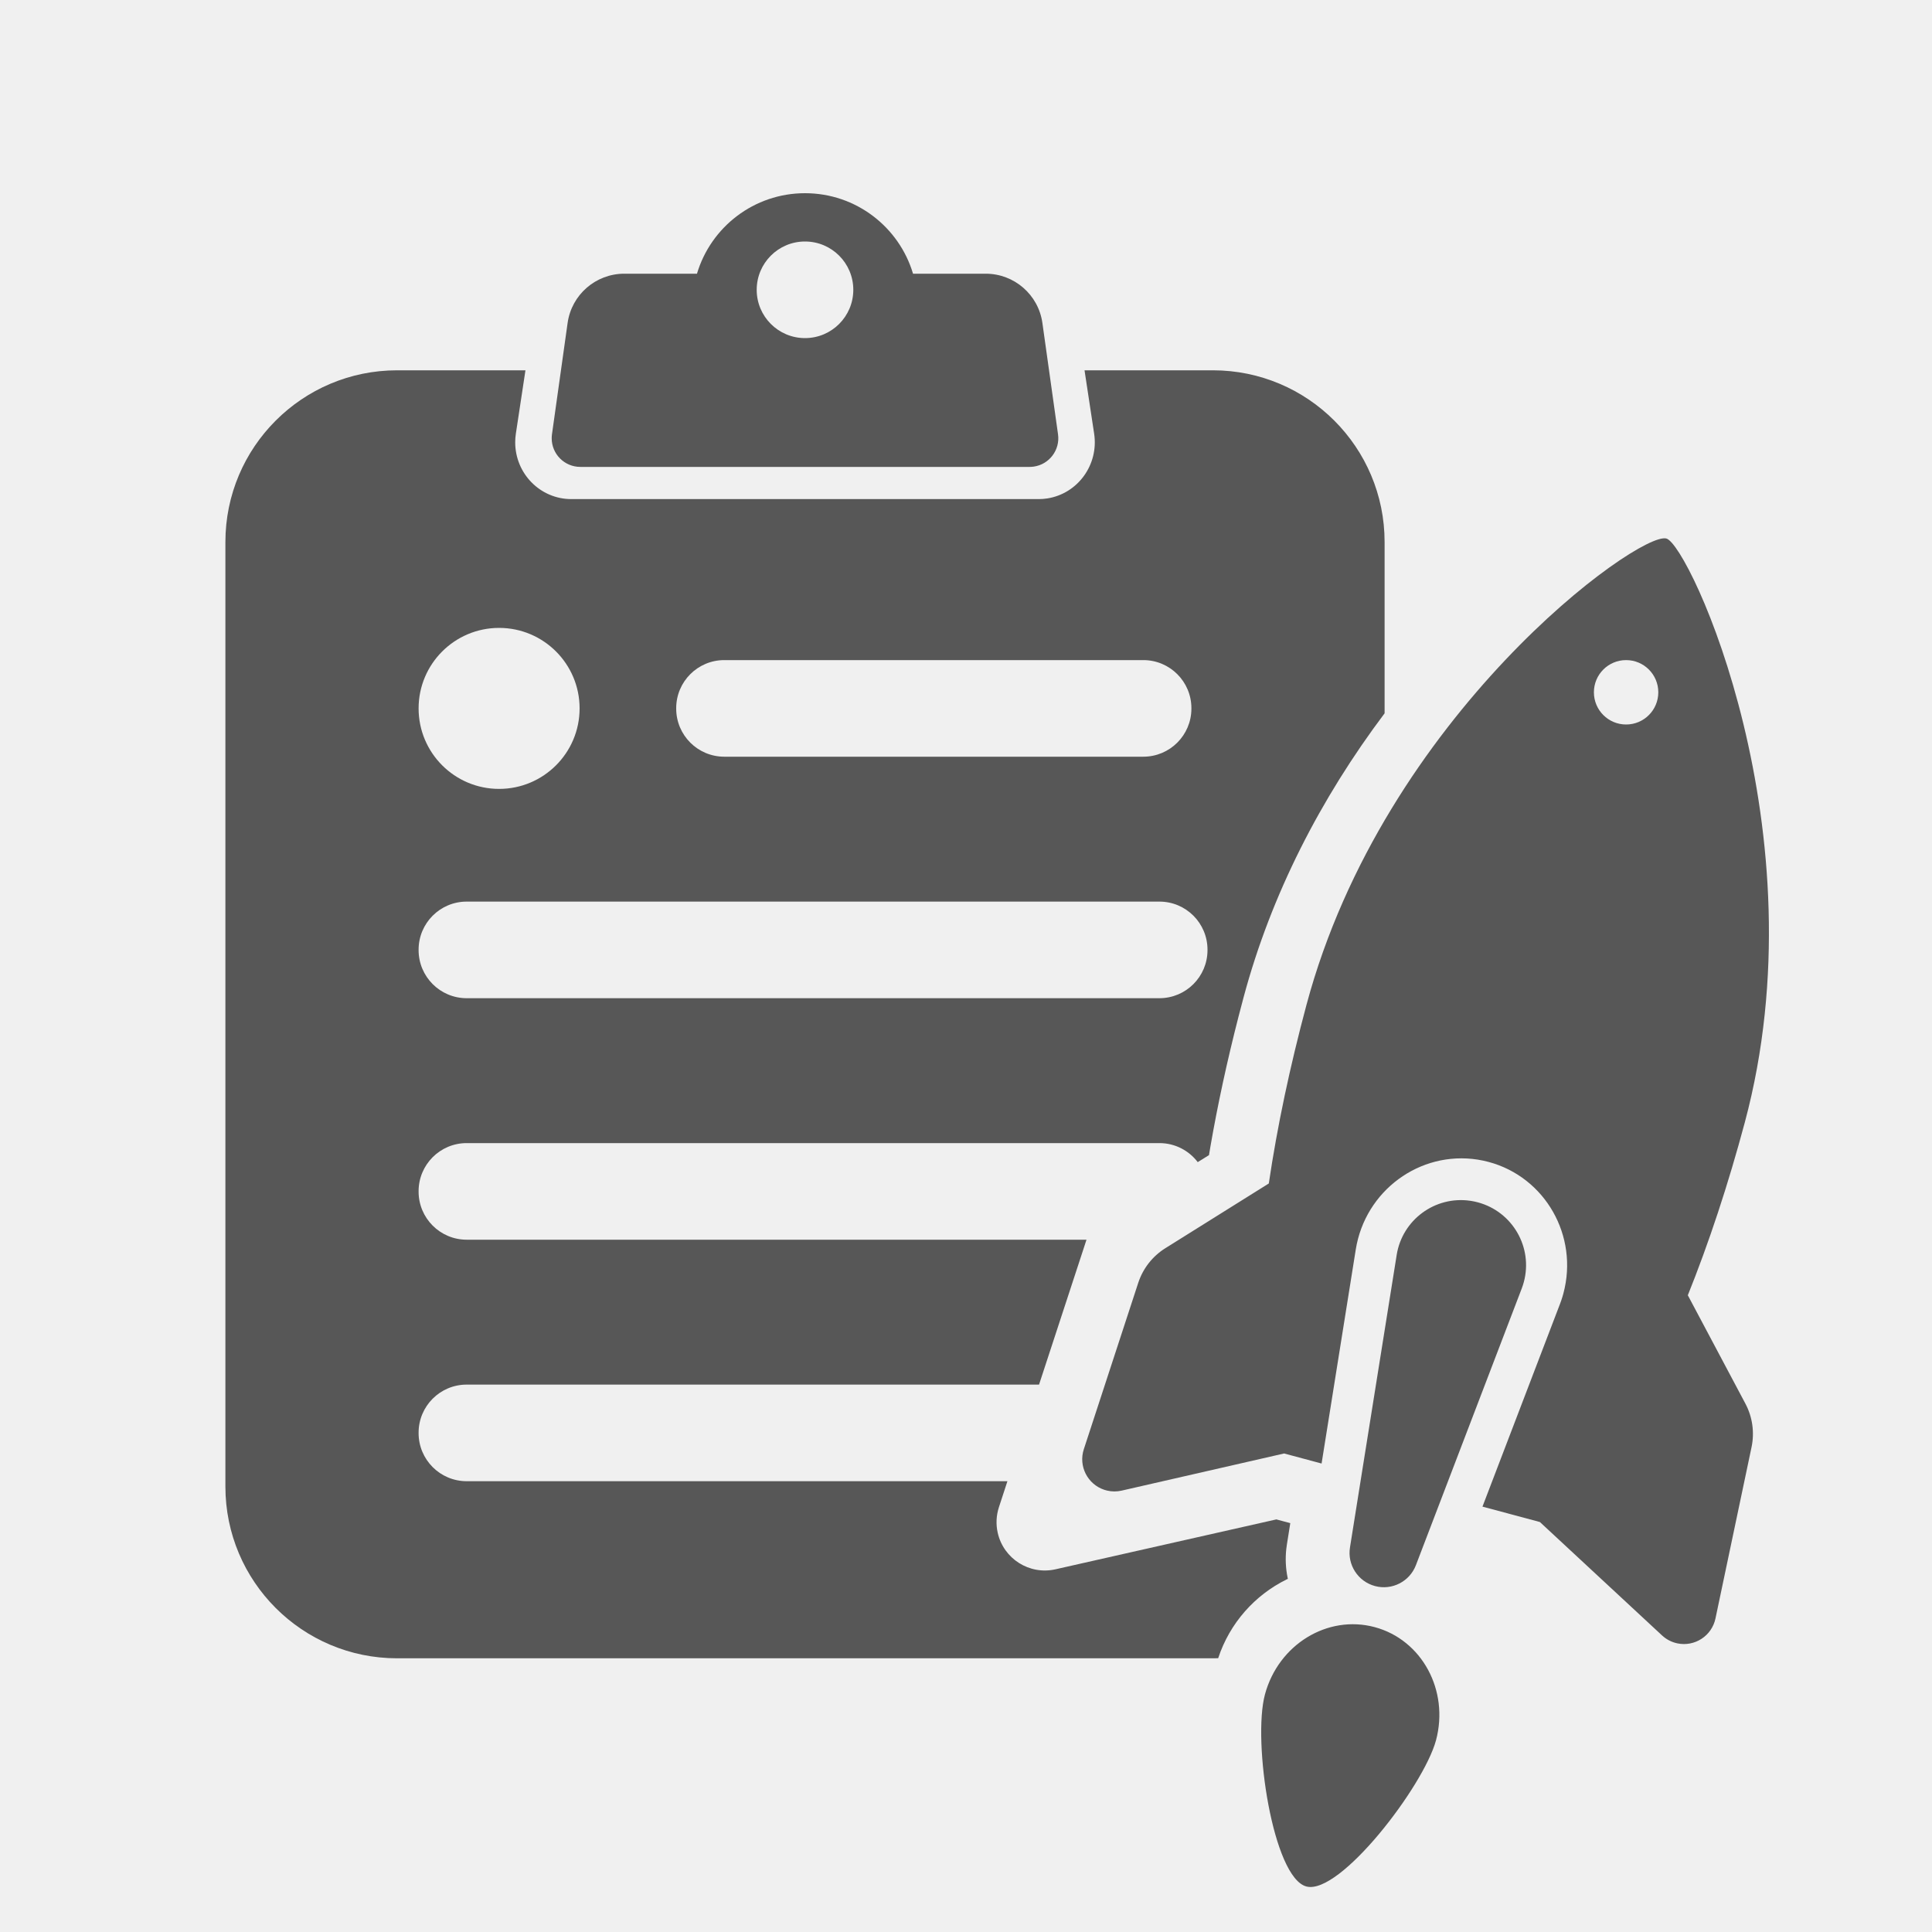
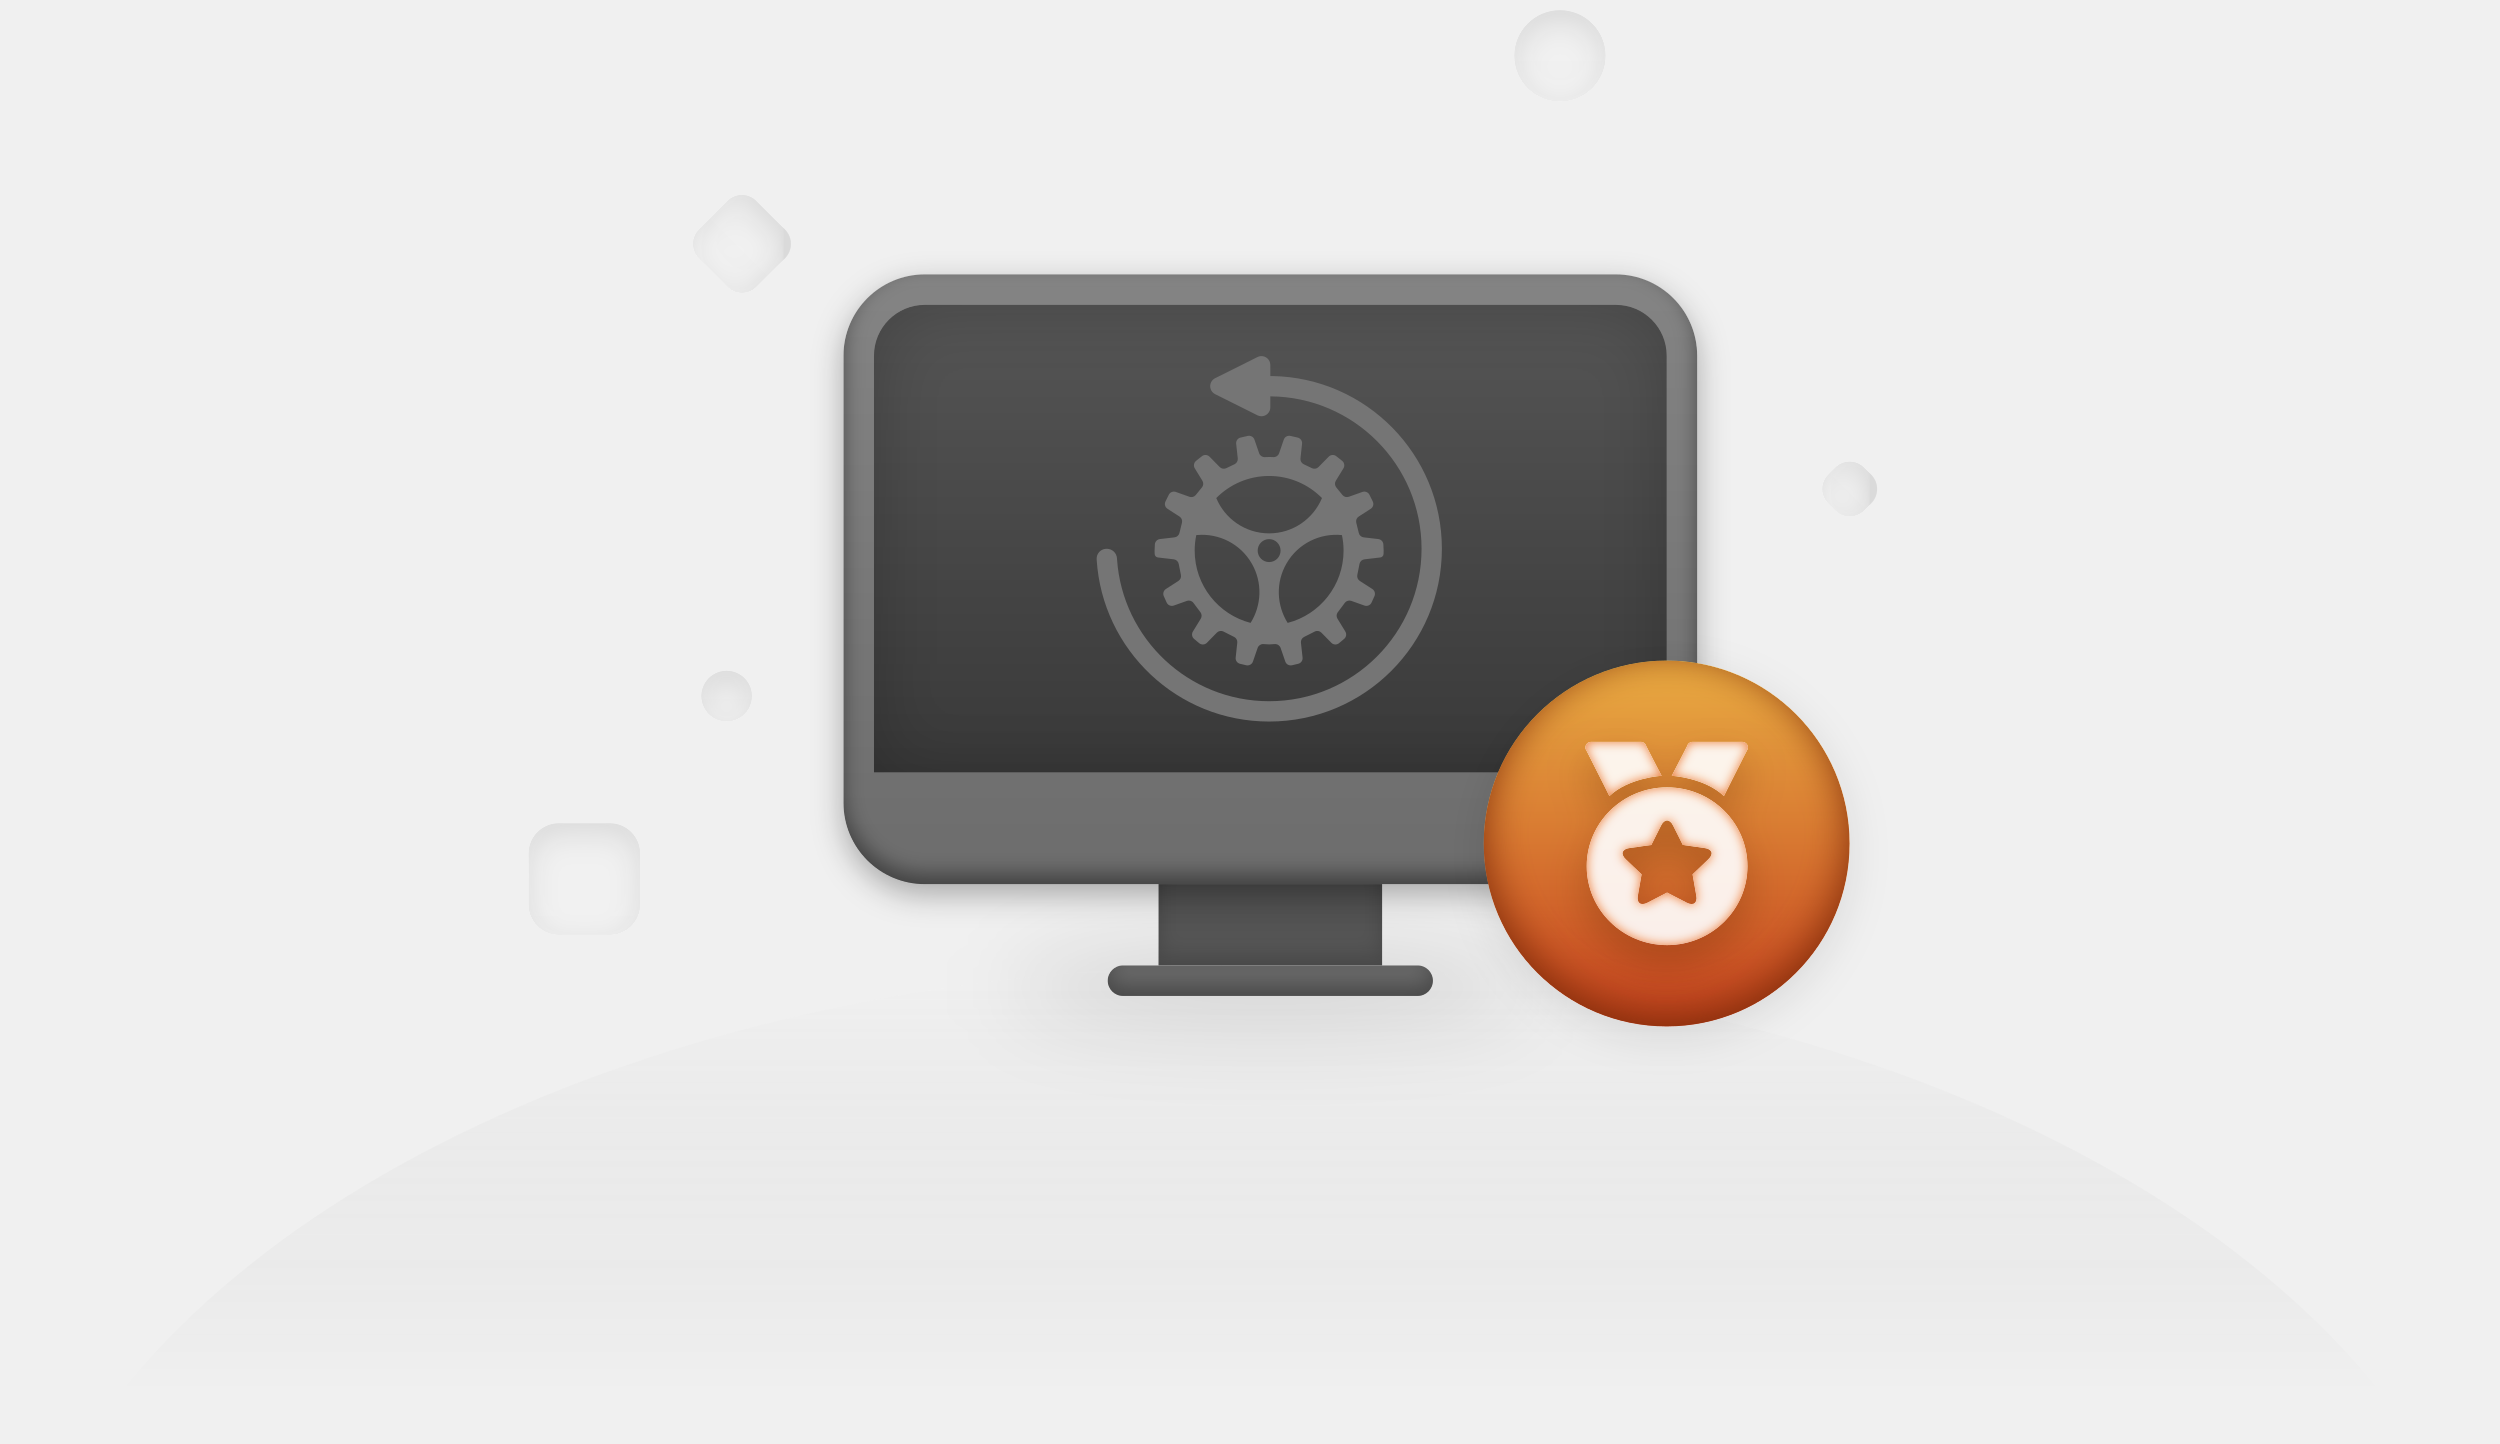
- <svg xmlns="http://www.w3.org/2000/svg" width="120px" height="120px" viewBox="0 0 120 120" version="1.1">
-   <g id="picture/nice-service/dark" stroke="none" stroke-width="1" fill="none" fill-rule="evenodd">
-     <path d="M67.362,23 L75.333,23 C81.224,23 86,27.776 86,33.667 L86,44.305 C82.028,49.589 78.955,55.55 77.243,61.939 L76.93,63.131 C76.218,65.903 75.633,68.607 75.182,71.211 L75.092,71.748 L74.393,72.182 C73.848,71.464 72.985,71 72.013,71 L28.987,71 C27.337,71 26,72.337 26,73.987 L26,74.013 C26,75.663 27.337,77 28.987,77 L67.484,77 L67.292,77.589 L64.537,86 L28.987,86 C27.337,86 26,87.337 26,88.987 L26,89.013 C26,90.663 27.337,92 28.987,92 L62.573,92 L62.368,92.628 L62.046,93.612 C61.877,94.127 61.851,94.678 61.97,95.206 C62.335,96.822 63.941,97.837 65.557,97.472 L66.552,97.247 L79.277,94.373 L80.142,94.604 L79.931,95.933 L79.895,96.196 C79.826,96.81 79.857,97.415 79.976,97.995 L79.992,98.063 L79.894,98.111 C77.95,99.078 76.388,100.794 75.663,102.994 C75.555,102.998 75.444,103 75.333,103 L24.667,103 C18.776,103 14,98.224 14,92.333 L14,33.667 C14,27.776 18.776,23 24.667,23 L32.637,23 L32.041,26.934 C32.014,27.112 32,27.291 32,27.471 C32,29.42 33.56,31 35.483,31 L64.516,31 C64.693,31 64.87,30.986 65.046,30.959 C66.947,30.663 68.252,28.86 67.959,26.934 L67.362,23 Z M72.013,56 L28.987,56 C27.337,56 26,57.337 26,58.987 L26,59.013 C26,60.663 27.337,62 28.987,62 L72.013,62 C73.663,62 75,60.663 75,59.013 L75,58.987 C75,57.337 73.663,56 72.013,56 Z M31,39 C28.239,39 26,41.239 26,44 C26,46.761 28.239,49 31,49 C33.761,49 36,46.761 36,44 C36,41.239 33.761,39 31,39 Z M71.013,41 L44.987,41 C43.337,41 42,42.337 42,43.987 L42,44.013 C42,45.663 43.337,47 44.987,47 L71.013,47 C72.663,47 74,45.663 74,44.013 L74,43.987 C74,42.337 72.663,41 71.013,41 Z M50,12 C53.171,12 55.85,14.108 56.71,17 L61.224,17 C62.997,17 64.499,18.306 64.745,20.061 L65.716,26.975 C65.852,27.947 65.175,28.846 64.202,28.983 C64.121,28.994 64.038,29 63.955,29 L36.045,29 C35.063,29 34.267,28.204 34.267,27.222 C34.267,27.14 34.273,27.057 34.284,26.975 L35.255,20.061 C35.501,18.306 37.003,17 38.776,17 L43.29,17 C44.15,14.108 46.829,12 50,12 Z M50,15 C48.343,15 47,16.343 47,18 C47,19.657 48.343,21 50,21 C51.657,21 53,19.657 53,18 C53,16.343 51.657,15 50,15 Z" id="形状结合" fill="#575757" fill-rule="nonzero" />
-     <path d="M78.567,105.25 C79.397,102.151 82.448,100.277 85.382,101.063 C88.317,101.849 90.022,104.998 89.192,108.097 C88.415,110.955 83.227,117.711 81.147,117.174 C79.067,116.636 77.785,108.166 78.567,105.25 Z M103.5,33.448 C104.94,33.834 113.201,51.698 108.374,69.711 C107.342,73.564 106.142,77.206 104.804,80.525 L104.834,80.451 L108.41,87.183 C108.85,88.011 108.985,88.966 108.792,89.883 L106.551,100.527 C106.323,101.607 105.263,102.299 104.182,102.072 C103.827,101.997 103.499,101.827 103.233,101.58 L95.645,94.536 L96.386,94.735 L92.079,93.579 L96.888,81.006 C96.944,80.861 96.995,80.713 97.04,80.564 L97.105,80.339 C98.061,76.771 95.982,73.113 92.461,72.17 C92.238,72.11 92.012,72.062 91.784,72.026 C88.183,71.462 84.791,73.961 84.209,77.609 L82.086,90.902 L79.76,90.278 L69.665,92.586 C69.37,92.653 69.065,92.653 68.772,92.585 L68.598,92.537 C67.548,92.194 66.975,91.064 67.318,90.014 L70.699,79.677 C70.991,78.786 71.585,78.026 72.38,77.529 L78.808,73.508 C79.328,69.984 80.119,66.251 81.147,62.416 C85.974,44.403 101.777,32.987 103.5,33.448 Z M91.316,74.582 L91.375,74.591 L91.443,74.603 L91.586,74.63 C91.654,74.644 91.722,74.66 91.789,74.679 C93.946,75.256 95.226,77.473 94.648,79.63 C94.612,79.765 94.568,79.897 94.519,80.028 L87.945,97.215 C87.555,98.235 86.457,98.795 85.403,98.513 C84.348,98.23 83.677,97.196 83.849,96.117 L84.849,89.85 L86.741,78.006 L86.742,77.996 L86.75,77.946 C87.099,75.763 89.135,74.268 91.316,74.582 Z M101,41 C99.895,41 99,41.895 99,43 C99,44.105 99.895,45 101,45 C102.105,45 103,44.105 103,43 C103,41.895 102.105,41 101,41 Z" id="形状结合" fill="#575757" />
+ <svg xmlns="http://www.w3.org/2000/svg" xmlns:xlink="http://www.w3.org/1999/xlink" width="246px" height="142px" viewBox="0 0 246 142" version="1.1">
+   <defs>
+     <linearGradient x1="50%" y1="0%" x2="50%" y2="76.664%" id="linearGradient-1">
+       <stop stop-color="#FFFFFF" stop-opacity="0.1" offset="0%" />
+       <stop stop-color="#000000" stop-opacity="0" offset="100%" />
+     </linearGradient>
+     <linearGradient x1="50%" y1="0%" x2="50%" y2="100%" id="linearGradient-2">
+       <stop stop-color="#FFFFFF" stop-opacity="0.05" offset="0%" />
+       <stop stop-color="#FFFFFF" stop-opacity="0.02" offset="100%" />
+     </linearGradient>
+     <rect id="path-3" x="17" y="19" width="8" height="8" rx="2" />
+     <filter x="-25.0%" y="-25.0%" width="150.0%" height="150.0%" filterUnits="objectBoundingBox" id="filter-4">
+       <feGaussianBlur stdDeviation="1.5" in="SourceAlpha" result="shadowBlurInner1" />
+       <feOffset dx="0" dy="1" in="shadowBlurInner1" result="shadowOffsetInner1" />
+       <feComposite in="shadowOffsetInner1" in2="SourceAlpha" operator="arithmetic" k2="-1" k3="1" result="shadowInnerInner1" />
+       <feColorMatrix values="0 0 0 0 0   0 0 0 0 0   0 0 0 0 0  0 0 0 0.1 0" type="matrix" in="shadowInnerInner1" result="shadowMatrixInner1" />
+       <feGaussianBlur stdDeviation="1.5" in="SourceAlpha" result="shadowBlurInner2" />
+       <feOffset dx="0" dy="-1" in="shadowBlurInner2" result="shadowOffsetInner2" />
+       <feComposite in="shadowOffsetInner2" in2="SourceAlpha" operator="arithmetic" k2="-1" k3="1" result="shadowInnerInner2" />
+       <feColorMatrix values="0 0 0 0 1   0 0 0 0 1   0 0 0 0 1  0 0 0 0.1 0" type="matrix" in="shadowInnerInner2" result="shadowMatrixInner2" />
+       <feMerge>
+         <feMergeNode in="shadowMatrixInner1" />
+         <feMergeNode in="shadowMatrixInner2" />
+       </feMerge>
+     </filter>
+     <rect id="path-5" x="127.5" y="44.621" width="5" height="5" rx="2" />
+     <filter x="-40.0%" y="-40.0%" width="180.0%" height="180.0%" filterUnits="objectBoundingBox" id="filter-6">
+       <feGaussianBlur stdDeviation="1.5" in="SourceAlpha" result="shadowBlurInner1" />
+       <feOffset dx="0" dy="1" in="shadowBlurInner1" result="shadowOffsetInner1" />
+       <feComposite in="shadowOffsetInner1" in2="SourceAlpha" operator="arithmetic" k2="-1" k3="1" result="shadowInnerInner1" />
+       <feColorMatrix values="0 0 0 0 0   0 0 0 0 0   0 0 0 0 0  0 0 0 0.1 0" type="matrix" in="shadowInnerInner1" result="shadowMatrixInner1" />
+       <feGaussianBlur stdDeviation="1.5" in="SourceAlpha" result="shadowBlurInner2" />
+       <feOffset dx="0" dy="-1" in="shadowBlurInner2" result="shadowOffsetInner2" />
+       <feComposite in="shadowOffsetInner2" in2="SourceAlpha" operator="arithmetic" k2="-1" k3="1" result="shadowInnerInner2" />
+       <feColorMatrix values="0 0 0 0 1   0 0 0 0 1   0 0 0 0 1  0 0 0 0.1 0" type="matrix" in="shadowInnerInner2" result="shadowMatrixInner2" />
+       <feMerge>
+         <feMergeNode in="shadowMatrixInner1" />
+         <feMergeNode in="shadowMatrixInner2" />
+       </feMerge>
+     </filter>
+     <rect id="path-7" x="97" y="0" width="9" height="9" rx="4.5" />
+     <filter x="-22.2%" y="-22.2%" width="144.4%" height="144.4%" filterUnits="objectBoundingBox" id="filter-8">
+       <feGaussianBlur stdDeviation="1.5" in="SourceAlpha" result="shadowBlurInner1" />
+       <feOffset dx="0" dy="1" in="shadowBlurInner1" result="shadowOffsetInner1" />
+       <feComposite in="shadowOffsetInner1" in2="SourceAlpha" operator="arithmetic" k2="-1" k3="1" result="shadowInnerInner1" />
+       <feColorMatrix values="0 0 0 0 0   0 0 0 0 0   0 0 0 0 0  0 0 0 0.1 0" type="matrix" in="shadowInnerInner1" result="shadowMatrixInner1" />
+       <feGaussianBlur stdDeviation="1.5" in="SourceAlpha" result="shadowBlurInner2" />
+       <feOffset dx="0" dy="-1" in="shadowBlurInner2" result="shadowOffsetInner2" />
+       <feComposite in="shadowOffsetInner2" in2="SourceAlpha" operator="arithmetic" k2="-1" k3="1" result="shadowInnerInner2" />
+       <feColorMatrix values="0 0 0 0 1   0 0 0 0 1   0 0 0 0 1  0 0 0 0.1 0" type="matrix" in="shadowInnerInner2" result="shadowMatrixInner2" />
+       <feMerge>
+         <feMergeNode in="shadowMatrixInner1" />
+         <feMergeNode in="shadowMatrixInner2" />
+       </feMerge>
+     </filter>
+     <rect id="path-9" x="17" y="65" width="5" height="5" rx="2.5" />
+     <filter x="-40.0%" y="-40.0%" width="180.0%" height="180.0%" filterUnits="objectBoundingBox" id="filter-10">
+       <feGaussianBlur stdDeviation="1.5" in="SourceAlpha" result="shadowBlurInner1" />
+       <feOffset dx="0" dy="1" in="shadowBlurInner1" result="shadowOffsetInner1" />
+       <feComposite in="shadowOffsetInner1" in2="SourceAlpha" operator="arithmetic" k2="-1" k3="1" result="shadowInnerInner1" />
+       <feColorMatrix values="0 0 0 0 0   0 0 0 0 0   0 0 0 0 0  0 0 0 0.1 0" type="matrix" in="shadowInnerInner1" result="shadowMatrixInner1" />
+       <feGaussianBlur stdDeviation="1.5" in="SourceAlpha" result="shadowBlurInner2" />
+       <feOffset dx="0" dy="-1" in="shadowBlurInner2" result="shadowOffsetInner2" />
+       <feComposite in="shadowOffsetInner2" in2="SourceAlpha" operator="arithmetic" k2="-1" k3="1" result="shadowInnerInner2" />
+       <feColorMatrix values="0 0 0 0 1   0 0 0 0 1   0 0 0 0 1  0 0 0 0.1 0" type="matrix" in="shadowInnerInner2" result="shadowMatrixInner2" />
+       <feMerge>
+         <feMergeNode in="shadowMatrixInner1" />
+         <feMergeNode in="shadowMatrixInner2" />
+       </feMerge>
+     </filter>
+     <linearGradient x1="50%" y1="0%" x2="50%" y2="100%" id="linearGradient-11">
+       <stop stop-color="#FFFFFF" stop-opacity="0.1" offset="0%" />
+       <stop stop-color="#FFFFFF" stop-opacity="0.02" offset="100%" />
+     </linearGradient>
+     <rect id="path-12" x="0" y="80" width="11" height="11" rx="3" />
+     <filter x="-18.2%" y="-18.2%" width="136.4%" height="136.4%" filterUnits="objectBoundingBox" id="filter-13">
+       <feGaussianBlur stdDeviation="1.5" in="SourceAlpha" result="shadowBlurInner1" />
+       <feOffset dx="0" dy="1" in="shadowBlurInner1" result="shadowOffsetInner1" />
+       <feComposite in="shadowOffsetInner1" in2="SourceAlpha" operator="arithmetic" k2="-1" k3="1" result="shadowInnerInner1" />
+       <feColorMatrix values="0 0 0 0 0   0 0 0 0 0   0 0 0 0 0  0 0 0 0.1 0" type="matrix" in="shadowInnerInner1" result="shadowMatrixInner1" />
+       <feGaussianBlur stdDeviation="1.5" in="SourceAlpha" result="shadowBlurInner2" />
+       <feOffset dx="0" dy="-1" in="shadowBlurInner2" result="shadowOffsetInner2" />
+       <feComposite in="shadowOffsetInner2" in2="SourceAlpha" operator="arithmetic" k2="-1" k3="1" result="shadowInnerInner2" />
+       <feColorMatrix values="0 0 0 0 1   0 0 0 0 1   0 0 0 0 1  0 0 0 0.1 0" type="matrix" in="shadowInnerInner2" result="shadowMatrixInner2" />
+       <feMerge>
+         <feMergeNode in="shadowMatrixInner1" />
+         <feMergeNode in="shadowMatrixInner2" />
+       </feMerge>
+     </filter>
+     <filter x="-23.3%" y="-157.9%" width="146.7%" height="415.7%" filterUnits="objectBoundingBox" id="filter-14">
+       <feGaussianBlur stdDeviation="4.01" in="SourceGraphic" />
+     </filter>
+     <linearGradient x1="50%" y1="0%" x2="50%" y2="96.644%" id="linearGradient-15">
+       <stop stop-color="#4D4D4D" offset="0%" />
+       <stop stop-color="#575757" offset="100%" />
+     </linearGradient>
+     <polygon id="path-16" points="31 59 53 59 53 68 31 68" />
+     <filter x="-6.8%" y="-16.7%" width="113.6%" height="133.3%" filterUnits="objectBoundingBox" id="filter-17">
+       <feGaussianBlur stdDeviation="1" in="SourceAlpha" result="shadowBlurInner1" />
+       <feOffset dx="0" dy="-1" in="shadowBlurInner1" result="shadowOffsetInner1" />
+       <feComposite in="shadowOffsetInner1" in2="SourceAlpha" operator="arithmetic" k2="-1" k3="1" result="shadowInnerInner1" />
+       <feColorMatrix values="0 0 0 0 0   0 0 0 0 0   0 0 0 0 0  0 0 0 0.18 0" type="matrix" in="shadowInnerInner1" />
+     </filter>
+     <rect id="path-18" x="26" y="68" width="32" height="3" rx="1.5" />
+     <filter x="-4.7%" y="-50.0%" width="109.4%" height="200.0%" filterUnits="objectBoundingBox" id="filter-19">
+       <feGaussianBlur stdDeviation="1" in="SourceAlpha" result="shadowBlurInner1" />
+       <feOffset dx="0" dy="-1" in="shadowBlurInner1" result="shadowOffsetInner1" />
+       <feComposite in="shadowOffsetInner1" in2="SourceAlpha" operator="arithmetic" k2="-1" k3="1" result="shadowInnerInner1" />
+       <feColorMatrix values="0 0 0 0 0   0 0 0 0 0   0 0 0 0 0  0 0 0 0.3 0" type="matrix" in="shadowInnerInner1" />
+     </filter>
+     <linearGradient x1="50%" y1="0%" x2="50%" y2="92.006%" id="linearGradient-20">
+       <stop stop-color="#848484" offset="0%" />
+       <stop stop-color="#6E6E6E" offset="100%" />
+     </linearGradient>
+     <rect id="path-21" x="0" y="0" width="84" height="60" rx="8" />
+     <filter x="-6.0%" y="-6.7%" width="111.9%" height="116.7%" filterUnits="objectBoundingBox" id="filter-22">
+       <feOffset dx="0" dy="1" in="SourceAlpha" result="shadowOffsetOuter1" />
+       <feGaussianBlur stdDeviation="1.5" in="shadowOffsetOuter1" result="shadowBlurOuter1" />
+       <feColorMatrix values="0 0 0 0 0   0 0 0 0 0   0 0 0 0 0  0 0 0 0.3 0" type="matrix" in="shadowBlurOuter1" />
+     </filter>
+     <filter x="-5.4%" y="-5.8%" width="110.7%" height="115.0%" filterUnits="objectBoundingBox" id="filter-23">
+       <feGaussianBlur stdDeviation="1" in="SourceAlpha" result="shadowBlurInner1" />
+       <feOffset dx="0" dy="-1" in="shadowBlurInner1" result="shadowOffsetInner1" />
+       <feComposite in="shadowOffsetInner1" in2="SourceAlpha" operator="arithmetic" k2="-1" k3="1" result="shadowInnerInner1" />
+       <feColorMatrix values="0 0 0 0 0   0 0 0 0 0   0 0 0 0 0  0 0 0 0.404 0" type="matrix" in="shadowInnerInner1" />
+     </filter>
+     <linearGradient x1="50%" y1="0%" x2="50%" y2="100%" id="linearGradient-24">
+       <stop stop-color="#555555" offset="0%" />
+       <stop stop-color="#393939" offset="100%" />
+     </linearGradient>
+     <path d="M8,3 L76,3 C78.761,3 81,5.239 81,8 L81,49 L81,49 L3,49 L3,8 C3,5.239 5.239,3 8,3 Z" id="path-25" />
+     <filter x="-4.5%" y="-7.6%" width="109.0%" height="115.2%" filterUnits="objectBoundingBox" id="filter-27">
+       <feGaussianBlur stdDeviation="3.5" in="SourceAlpha" result="shadowBlurInner1" />
+       <feOffset dx="0" dy="0" in="shadowBlurInner1" result="shadowOffsetInner1" />
+       <feComposite in="shadowOffsetInner1" in2="SourceAlpha" operator="arithmetic" k2="-1" k3="1" result="shadowInnerInner1" />
+       <feColorMatrix values="0 0 0 0 0   0 0 0 0 0   0 0 0 0 0  0 0 0 0.2 0" type="matrix" in="shadowInnerInner1" />
+     </filter>
+     <linearGradient x1="50%" y1="0%" x2="50%" y2="100%" id="linearGradient-28">
+       <stop stop-color="#E9AC42" offset="0%" />
+       <stop stop-color="#C6421F" offset="100%" />
+     </linearGradient>
+     <circle id="path-29" cx="18" cy="18" r="18" />
+     <filter x="-18.1%" y="-15.3%" width="136.1%" height="136.1%" filterUnits="objectBoundingBox" id="filter-30">
+       <feOffset dx="0" dy="1" in="SourceAlpha" result="shadowOffsetOuter1" />
+       <feGaussianBlur stdDeviation="2" in="shadowOffsetOuter1" result="shadowBlurOuter1" />
+       <feColorMatrix values="0 0 0 0 0   0 0 0 0 0   0 0 0 0 0  0 0 0 0.1 0" type="matrix" in="shadowBlurOuter1" />
+     </filter>
+     <filter x="-18.1%" y="-15.3%" width="136.1%" height="136.1%" filterUnits="objectBoundingBox" id="filter-31">
+       <feGaussianBlur stdDeviation="2" in="SourceAlpha" result="shadowBlurInner1" />
+       <feOffset dx="0" dy="-1" in="shadowBlurInner1" result="shadowOffsetInner1" />
+       <feComposite in="shadowOffsetInner1" in2="SourceAlpha" operator="arithmetic" k2="-1" k3="1" result="shadowInnerInner1" />
+       <feColorMatrix values="0 0 0 0 0.509   0 0 0 0 0.176   0 0 0 0 0.036  0 0 0 1 0" type="matrix" in="shadowInnerInner1" />
+     </filter>
+     <path d="M8.039,4.475 C3.672,4.475 0.13,7.95 0.13,12.238 C0.13,16.524 3.672,20 8.041,20 C12.41,20 15.952,16.524 15.952,12.238 C15.952,7.95 12.409,4.475 8.041,4.475 L8.039,4.475 Z M12.107,11.545 L10.548,13.037 L10.915,15.144 C11.04,15.851 10.628,16.16 9.968,15.82 L8.04,14.825 L6.112,15.82 C5.465,16.153 5.038,15.865 5.164,15.144 L5.532,13.037 L3.973,11.545 C3.449,11.044 3.596,10.557 4.335,10.452 L6.49,10.144 L7.454,8.228 C7.777,7.584 8.296,7.572 8.626,8.228 L9.59,10.144 L11.745,10.452 C12.469,10.555 12.641,11.034 12.107,11.545 L12.107,11.545 Z M15.435,1.0401782e-05 L10.544,1.0401782e-05 C10.292,-0.002 10.07,0.172 10.006,0.421 L8.498,3.339 C8.498,3.339 11.726,3.529 13.634,5.331 L15.886,0.872 C15.957,0.782 15.997,0.67 16,0.554 C16,0.248 15.747,1.0401782e-05 15.435,1.0401782e-05 L15.435,1.0401782e-05 Z M7.502,3.339 L5.994,0.421 C5.93,0.172 5.708,-0.002 5.456,1.0401782e-05 L0.565,1.0401782e-05 C0.253,1.0401782e-05 0,0.248 0,0.554 C0,0.675 0.047,0.781 0.114,0.872 L2.366,5.331 C4.273,3.529 7.502,3.339 7.502,3.339 Z" id="path-32" />
+     <filter x="-43.8%" y="-25.0%" width="187.5%" height="170.0%" filterUnits="objectBoundingBox" id="filter-33">
+       <feOffset dx="0" dy="2" in="SourceAlpha" result="shadowOffsetOuter1" />
+       <feGaussianBlur stdDeviation="2" in="shadowOffsetOuter1" result="shadowBlurOuter1" />
+       <feComposite in="shadowBlurOuter1" in2="SourceAlpha" operator="out" result="shadowBlurOuter1" />
+       <feColorMatrix values="0 0 0 0 0.356   0 0 0 0 0.133   0 0 0 0 0  0 0 0 0.3 0" type="matrix" in="shadowBlurOuter1" />
+     </filter>
+     <filter x="-28.1%" y="-12.5%" width="156.2%" height="145.0%" filterUnits="objectBoundingBox" id="filter-34">
+       <feGaussianBlur stdDeviation="0.5" in="SourceAlpha" result="shadowBlurInner1" />
+       <feOffset dx="0" dy="0" in="shadowBlurInner1" result="shadowOffsetInner1" />
+       <feComposite in="shadowOffsetInner1" in2="SourceAlpha" operator="arithmetic" k2="-1" k3="1" result="shadowInnerInner1" />
+       <feColorMatrix values="0 0 0 0 0.929   0 0 0 0 0.49   0 0 0 0 0.225  0 0 0 1 0" type="matrix" in="shadowInnerInner1" />
+     </filter>
+   </defs>
+   <g id="picture/nice_service-light" stroke="none" stroke-width="1" fill="none" fill-rule="evenodd">
+     <path d="M123.071,95 C180.309,95 228.415,118.362 242.142,150 L4,150 C17.727,118.362 65.833,95 123.071,95 Z" id="形状结合" fill="url(#linearGradient-1)" />
+     <g id="小元素" transform="translate(52, 1)">
+       <g id="矩形" transform="translate(21, 23) rotate(-315) translate(-21, -23)">
+         <use fill="url(#linearGradient-2)" fill-rule="evenodd" xlink:href="#path-3" />
+         <use fill="black" fill-opacity="1" filter="url(#filter-4)" xlink:href="#path-3" />
+       </g>
+       <g id="矩形" transform="translate(130, 47.1213) rotate(-315) translate(-130, -47.1213)">
+         <use fill="url(#linearGradient-2)" fill-rule="evenodd" xlink:href="#path-5" />
+         <use fill="black" fill-opacity="1" filter="url(#filter-6)" xlink:href="#path-5" />
+       </g>
+       <g id="矩形">
+         <use fill="url(#linearGradient-2)" fill-rule="evenodd" xlink:href="#path-7" />
+         <use fill="black" fill-opacity="1" filter="url(#filter-8)" xlink:href="#path-7" />
+       </g>
+       <g id="矩形">
+         <use fill="url(#linearGradient-2)" fill-rule="evenodd" xlink:href="#path-9" />
+         <use fill="black" fill-opacity="1" filter="url(#filter-10)" xlink:href="#path-9" />
+       </g>
+       <g id="矩形">
+         <use fill="url(#linearGradient-11)" fill-rule="evenodd" xlink:href="#path-12" />
+         <use fill="black" fill-opacity="1" filter="url(#filter-13)" xlink:href="#path-12" />
+       </g>
+     </g>
+     <g id="电脑" transform="translate(83, 27)">
+       <ellipse id="椭圆形" fill-opacity="0.12" fill="#000000" filter="url(#filter-14)" cx="42.015" cy="70.189" rx="25.77" ry="3.811" />
+       <g id="矩形" fill-rule="nonzero">
+         <use fill="url(#linearGradient-15)" xlink:href="#path-16" />
+         <use fill="black" fill-opacity="1" filter="url(#filter-17)" xlink:href="#path-16" />
+       </g>
+       <g id="矩形" fill-rule="nonzero">
+         <use fill="#686868" xlink:href="#path-18" />
+         <use fill="black" fill-opacity="1" filter="url(#filter-19)" xlink:href="#path-18" />
+       </g>
+       <g id="矩形">
+         <use fill="black" fill-opacity="1" filter="url(#filter-22)" xlink:href="#path-21" />
+         <use fill="url(#linearGradient-20)" fill-rule="evenodd" xlink:href="#path-21" />
+         <use fill="black" fill-opacity="1" filter="url(#filter-23)" xlink:href="#path-21" />
+       </g>
+       <mask id="mask-26" fill="white">
+         <use xlink:href="#path-25" />
+       </mask>
+       <g id="矩形" fill-rule="nonzero">
+         <use fill="url(#linearGradient-24)" xlink:href="#path-25" />
+         <use fill="black" fill-opacity="1" filter="url(#filter-27)" xlink:href="#path-25" />
+       </g>
+       <path d="M41.908,8.524 C41.968,8.646 42,8.78 42,8.916 L42,10.002 L42.204,10.003 C51.444,10.175 58.881,17.719 58.881,27 C58.881,36.389 51.27,44 41.881,44 C32.849,44 25.462,36.956 24.913,28.062 L24.912,28.045 L24.911,28.027 C24.881,27.491 25.29,27.032 25.825,27.002 L25.853,27 L25.916,27 C26.444,27.002 26.88,27.415 26.91,27.943 C26.912,27.981 26.915,28.017 26.917,28.05 C27.456,35.845 33.95,42 41.881,42 C50.165,42 56.881,35.284 56.881,27 C56.881,18.756 50.23,12.065 42,12 L42,13.084 C42,13.567 41.608,13.959 41.125,13.959 C40.989,13.959 40.855,13.928 40.734,13.867 L36.565,11.783 C36.133,11.567 35.958,11.041 36.174,10.609 C36.259,10.439 36.396,10.302 36.565,10.217 L40.734,8.133 C41.166,7.917 41.692,8.092 41.908,8.524 Z M43.98,15.895 L44.688,16.056 C44.967,16.119 45.154,16.382 45.123,16.666 L44.966,18.11 C44.94,18.347 45.067,18.575 45.282,18.678 L46.097,19.07 C46.314,19.174 46.574,19.129 46.743,18.956 L47.741,17.939 C47.943,17.733 48.268,17.713 48.493,17.892 L49.066,18.347 C49.288,18.524 49.344,18.84 49.195,19.082 L48.444,20.309 C48.319,20.512 48.337,20.772 48.487,20.957 L49.095,21.708 C49.246,21.893 49.497,21.964 49.722,21.883 L51.061,21.407 C51.33,21.311 51.628,21.432 51.755,21.688 L52.079,22.343 C52.205,22.6 52.119,22.911 51.879,23.066 L50.697,23.828 C50.495,23.958 50.398,24.202 50.456,24.436 L50.706,25.451 C50.762,25.679 50.954,25.849 51.188,25.876 L52.626,26.044 C52.9,26.076 53.11,26.302 53.123,26.577 L53.15,27.172 L53.15,27.212 L53.143,27.505 C53.138,27.685 53.002,27.834 52.823,27.855 L51.262,28.037 C51.019,28.066 50.823,28.247 50.775,28.487 L50.558,29.581 C50.513,29.808 50.611,30.039 50.805,30.164 L52.036,30.958 C52.27,31.109 52.359,31.408 52.245,31.662 L51.963,32.287 C51.843,32.555 51.538,32.685 51.261,32.587 L49.971,32.127 C49.739,32.044 49.48,32.122 49.332,32.319 L48.636,33.245 C48.497,33.43 48.485,33.681 48.606,33.878 L49.381,35.143 C49.526,35.381 49.476,35.689 49.262,35.868 L48.764,36.286 C48.539,36.474 48.207,36.458 48.001,36.248 L47.025,35.253 C46.853,35.078 46.588,35.034 46.369,35.145 L45.318,35.677 C45.109,35.783 44.987,36.008 45.012,36.241 L45.172,37.708 C45.203,37.99 45.018,38.251 44.742,38.316 L44.135,38.461 C43.853,38.527 43.566,38.37 43.472,38.096 L43.012,36.757 C42.93,36.518 42.7,36.363 42.448,36.377 L41.912,36.407 L41.85,36.407 L41.313,36.377 C41.062,36.363 40.832,36.518 40.75,36.757 L40.289,38.096 C40.195,38.37 39.909,38.527 39.627,38.461 L39.019,38.316 C38.743,38.251 38.559,37.99 38.59,37.708 L38.749,36.241 C38.774,36.008 38.653,35.783 38.444,35.677 L37.393,35.145 C37.174,35.034 36.908,35.078 36.737,35.253 L35.761,36.248 C35.555,36.458 35.222,36.474 34.997,36.286 L34.499,35.868 C34.286,35.689 34.235,35.381 34.381,35.143 L35.156,33.878 C35.276,33.681 35.264,33.43 35.126,33.245 L34.43,32.319 C34.282,32.122 34.023,32.044 33.791,32.127 L32.5,32.587 C32.224,32.685 31.918,32.555 31.798,32.287 L31.517,31.662 C31.403,31.408 31.491,31.109 31.725,30.958 L32.956,30.164 C33.151,30.039 33.249,29.808 33.204,29.581 L32.987,28.487 C32.939,28.247 32.742,28.066 32.5,28.037 L30.938,27.855 C30.76,27.834 30.624,27.685 30.619,27.505 L30.611,27.212 L30.612,27.172 L30.639,26.577 C30.652,26.302 30.862,26.076 31.136,26.044 L32.574,25.876 C32.807,25.849 32.999,25.679 33.055,25.451 L33.306,24.436 C33.364,24.202 33.266,23.958 33.064,23.828 L31.883,23.066 C31.642,22.911 31.556,22.6 31.683,22.343 L32.007,21.688 C32.133,21.432 32.432,21.311 32.701,21.407 L34.04,21.883 C34.265,21.964 34.516,21.893 34.666,21.708 L35.275,20.957 C35.425,20.772 35.442,20.512 35.318,20.309 L34.566,19.082 C34.418,18.84 34.474,18.524 34.696,18.347 L35.268,17.892 C35.494,17.713 35.819,17.733 36.021,17.939 L37.019,18.956 C37.188,19.129 37.447,19.174 37.665,19.07 L38.48,18.678 C38.695,18.575 38.822,18.347 38.796,18.11 L38.639,16.666 C38.608,16.382 38.795,16.119 39.074,16.056 L39.781,15.895 C40.062,15.831 40.345,15.989 40.439,16.261 L40.9,17.604 C40.982,17.839 41.209,17.993 41.458,17.982 C41.63,17.972 41.771,17.968 41.881,17.968 C41.954,17.968 42.041,17.97 42.142,17.974 L42.304,17.982 C42.553,17.993 42.78,17.839 42.862,17.604 L43.323,16.261 C43.416,15.989 43.7,15.831 43.98,15.895 Z M43.589,28.45 C42.506,30.331 42.624,32.576 43.705,34.294 C46.869,33.481 49.207,30.604 49.207,27.179 C49.207,26.657 49.152,26.147 49.048,25.654 C46.906,25.434 44.735,26.46 43.589,28.45 Z M34.815,25.645 L34.714,25.655 C34.61,26.147 34.556,26.657 34.556,27.179 C34.556,30.604 36.894,33.481 40.058,34.293 C41.138,32.576 41.256,30.331 40.173,28.45 C39.045,26.491 36.923,25.466 34.815,25.645 Z M41.881,26.048 C41.259,26.048 40.754,26.554 40.754,27.178 C40.754,27.802 41.259,28.308 41.881,28.308 C42.504,28.308 43.008,27.802 43.008,27.178 C43.008,26.554 42.504,26.048 41.881,26.048 Z M41.881,19.835 C39.847,19.835 38.007,20.666 36.679,22.009 C37.528,24.05 39.538,25.484 41.881,25.484 C44.225,25.484 46.234,24.05 47.083,22.008 C45.755,20.666 43.915,19.835 41.881,19.835 Z" id="形状结合" fill="#757575" mask="url(#mask-26)" />
+     </g>
+     <g id="叹号" transform="translate(146, 65)" fill-rule="nonzero">
+       <g id="椭圆形" transform="translate(18, 18) rotate(-360) translate(-18, -18)">
+         <use fill="black" fill-opacity="1" filter="url(#filter-30)" xlink:href="#path-29" />
+         <use fill="url(#linearGradient-28)" xlink:href="#path-29" />
+         <use fill="black" fill-opacity="1" filter="url(#filter-31)" xlink:href="#path-29" />
+       </g>
+       <g id="形状" transform="translate(10, 8)">
+         <use fill="black" fill-opacity="1" filter="url(#filter-33)" xlink:href="#path-32" />
+         <use fill-opacity="0.9" fill="#FFFFFF" xlink:href="#path-32" />
+         <use fill="black" fill-opacity="1" filter="url(#filter-34)" xlink:href="#path-32" />
+       </g>
+     </g>
  </g>
</svg>
